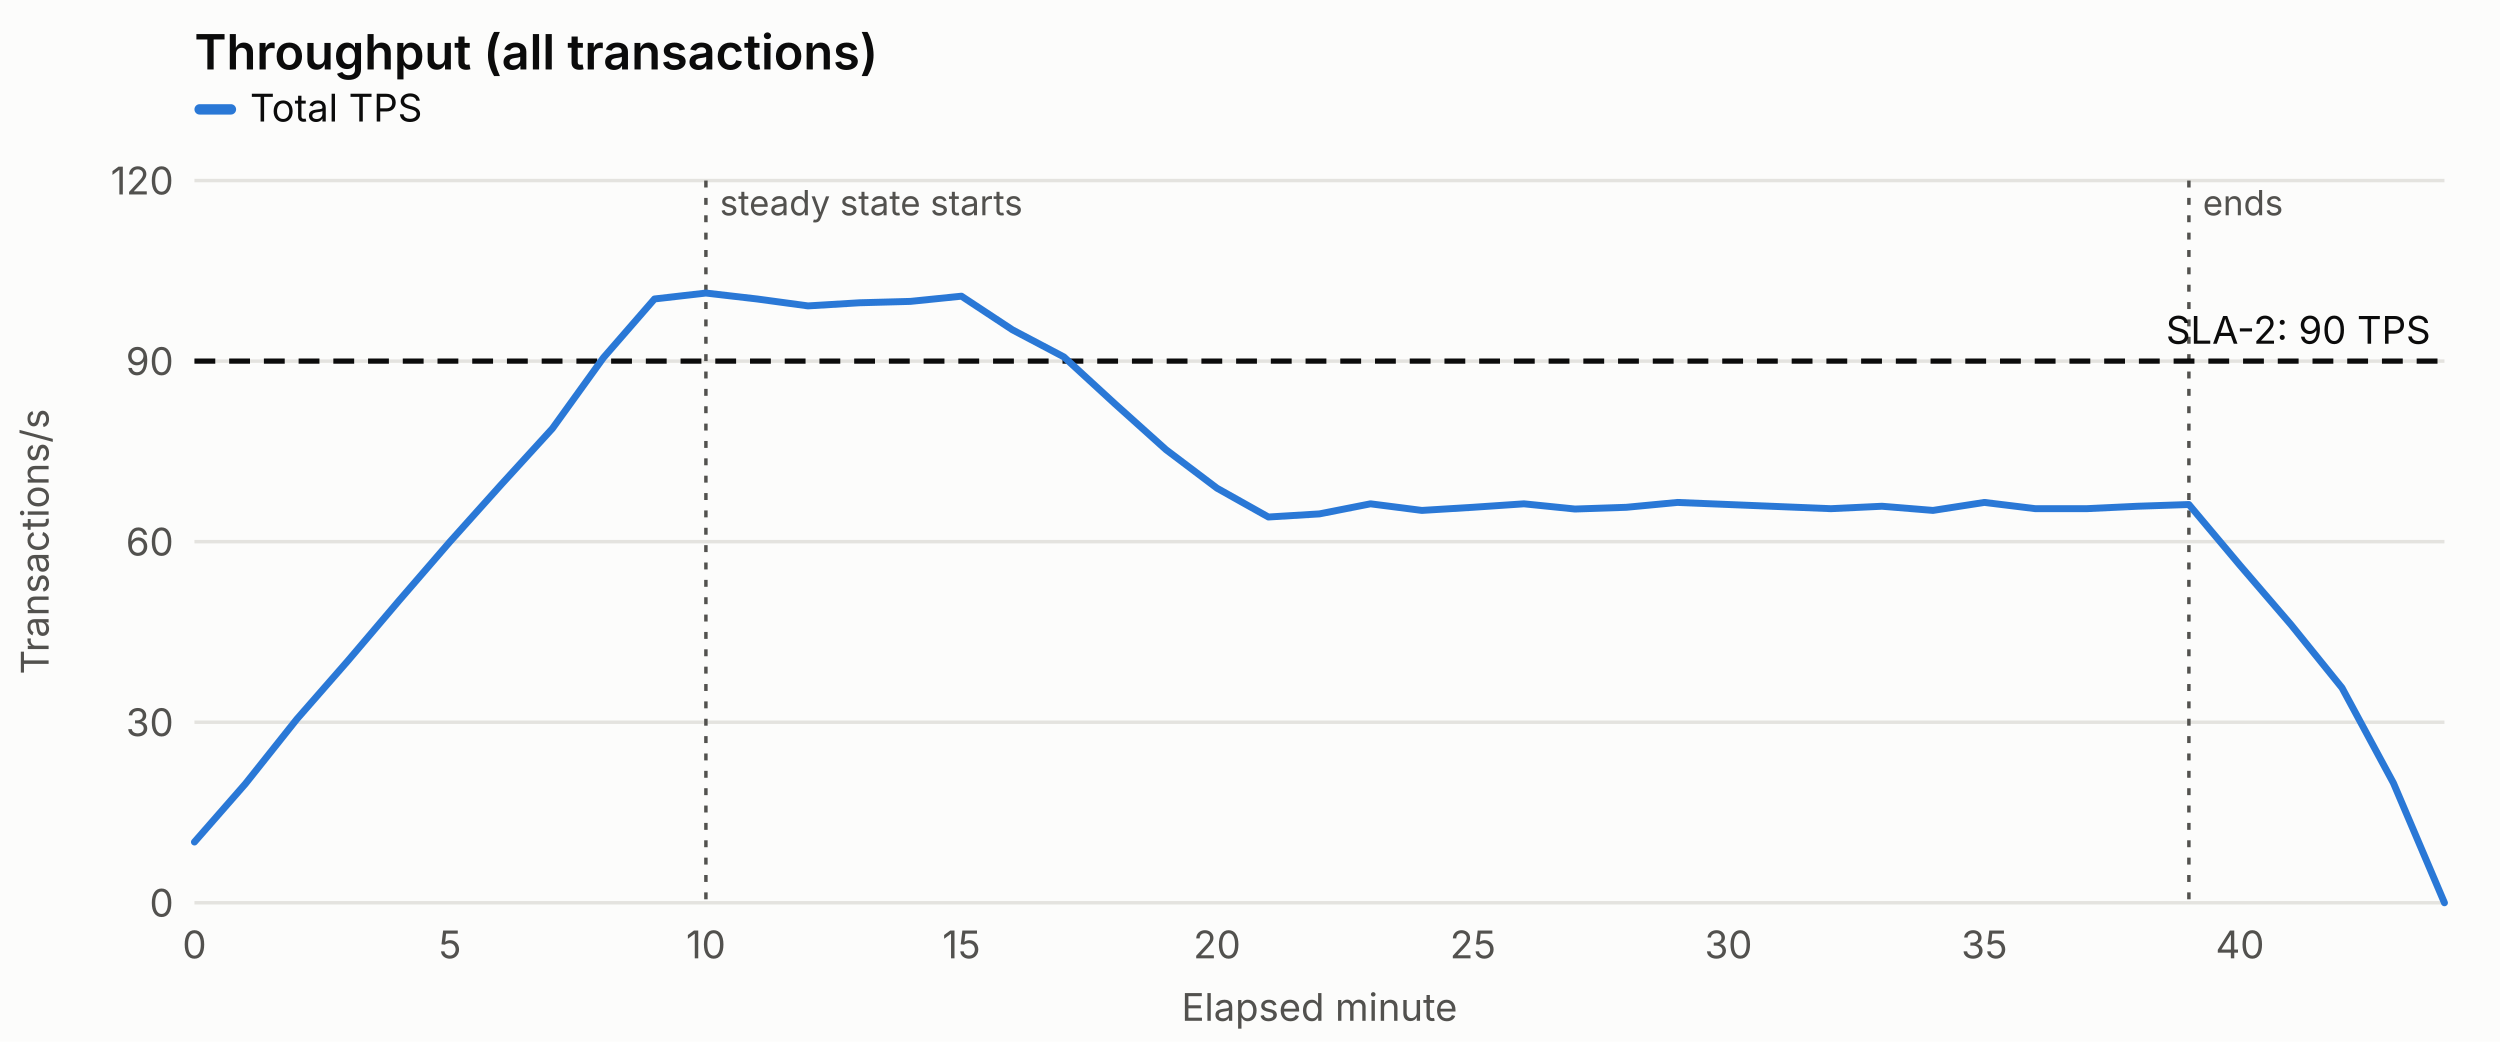
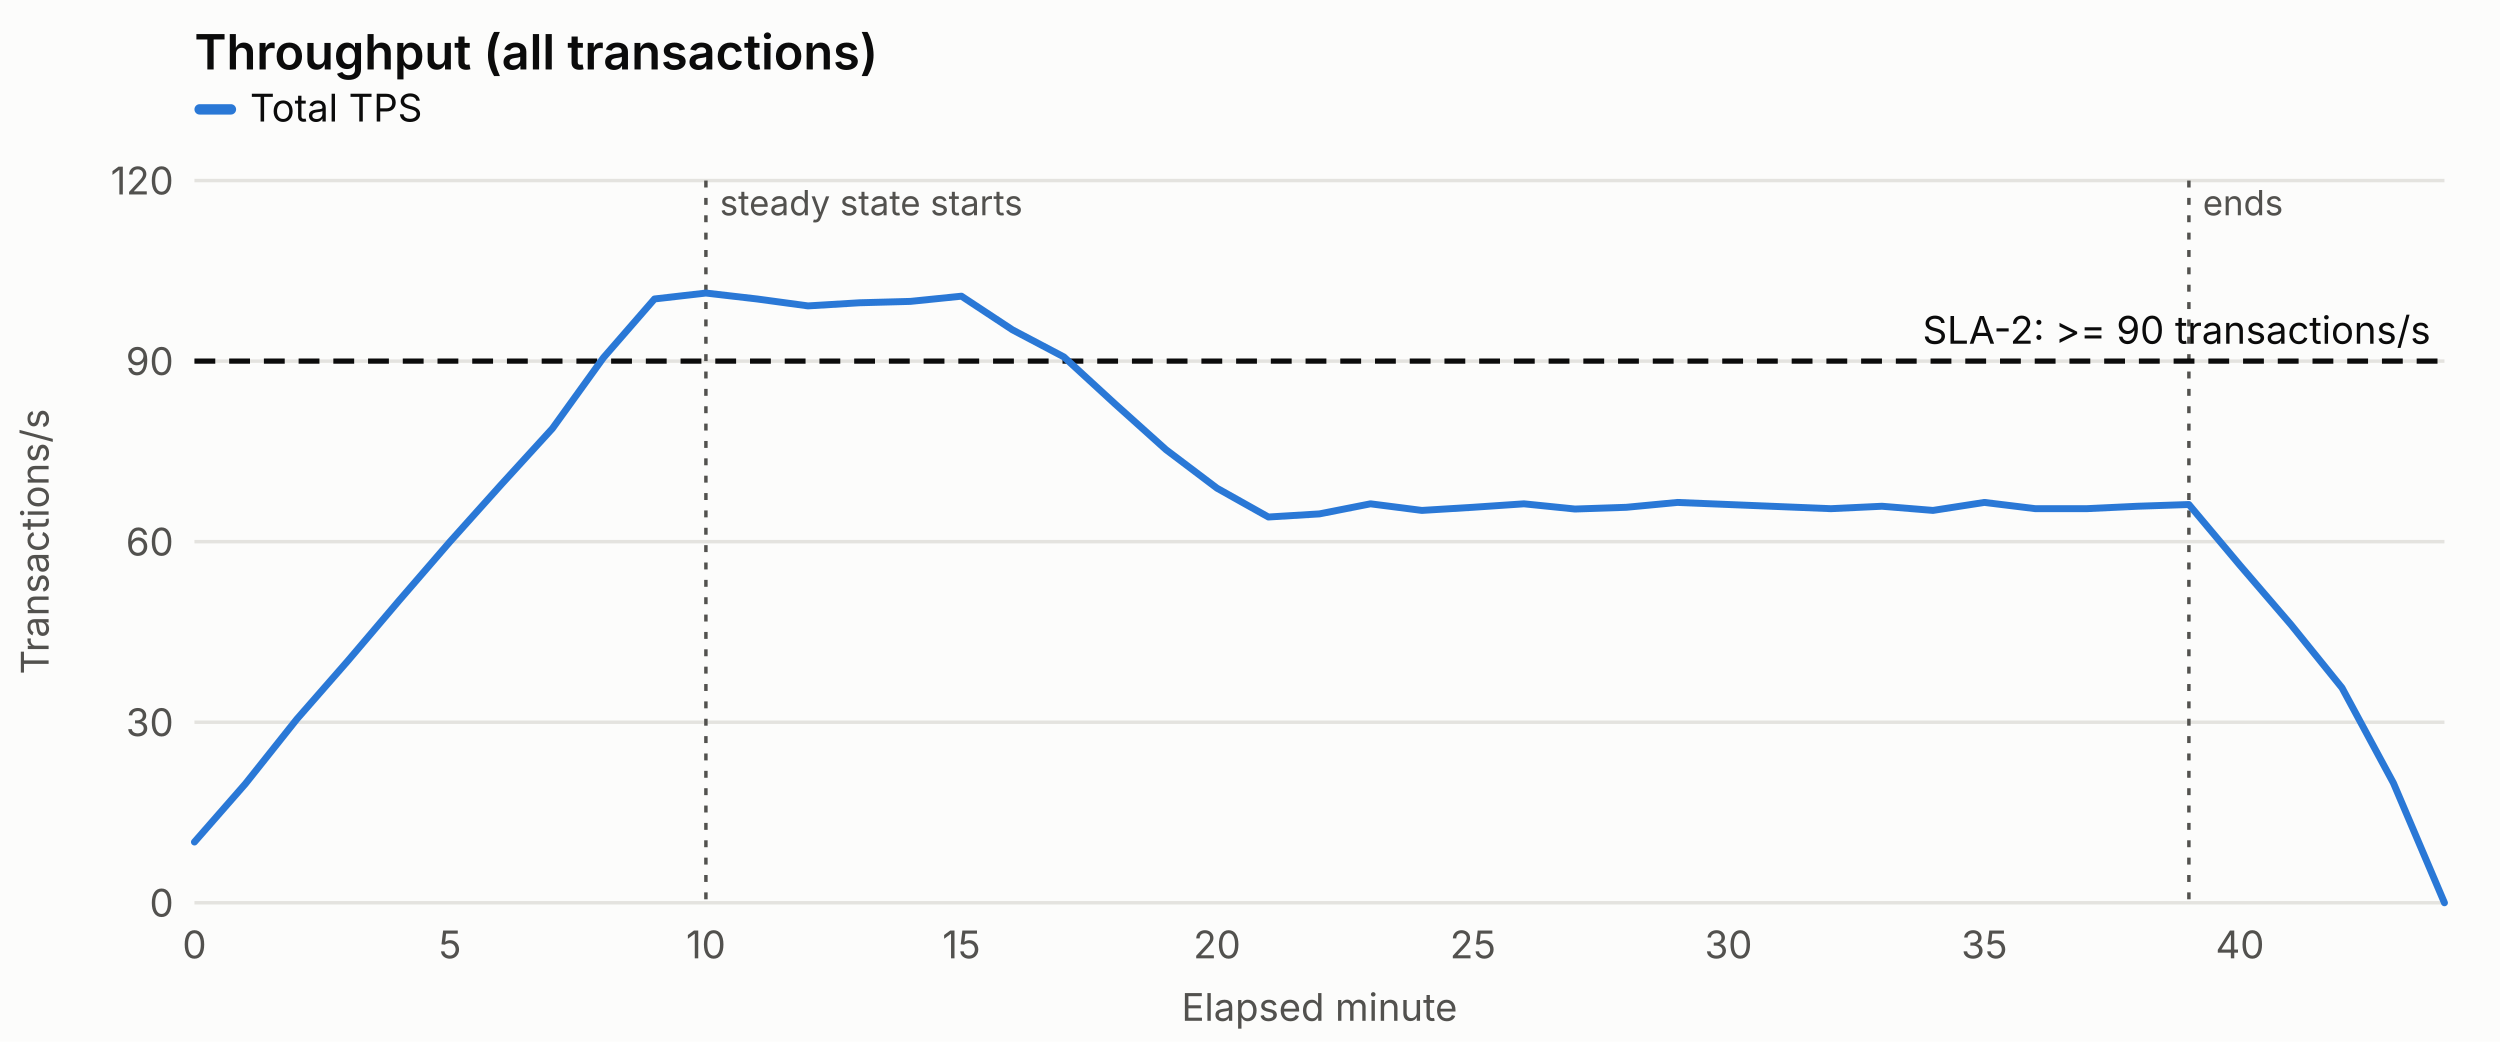
<svg xmlns="http://www.w3.org/2000/svg" viewBox="0 0 720 300" width="720" height="300" font-family="system-ui, -apple-system, Segoe UI, sans-serif" role="img" aria-label="Throughput (all transactions)">
  <rect width="720" height="300" fill="#fcfcfb" />
  <text x="56" y="20" font-size="14" font-weight="600" fill="#0b0b0b">Throughput (all transactions)</text>
  <line x1="56" x2="704" y1="260.0" y2="260.0" stroke="#e4e3df" stroke-width="1" />
  <text x="50" y="264.0" font-size="11" fill="#52514e" text-anchor="end">0</text>
  <line x1="56" x2="704" y1="208.0" y2="208.0" stroke="#e4e3df" stroke-width="1" />
  <text x="50" y="212.0" font-size="11" fill="#52514e" text-anchor="end">30</text>
  <line x1="56" x2="704" y1="156.0" y2="156.0" stroke="#e4e3df" stroke-width="1" />
  <text x="50" y="160.0" font-size="11" fill="#52514e" text-anchor="end">60</text>
  <line x1="56" x2="704" y1="104.0" y2="104.0" stroke="#e4e3df" stroke-width="1" />
  <text x="50" y="108.0" font-size="11" fill="#52514e" text-anchor="end">90</text>
  <line x1="56" x2="704" y1="52.0" y2="52.0" stroke="#e4e3df" stroke-width="1" />
  <text x="50" y="56.0" font-size="11" fill="#52514e" text-anchor="end">120</text>
  <text x="56.0" y="276" font-size="11" fill="#52514e" text-anchor="middle">0</text>
  <text x="129.6" y="276" font-size="11" fill="#52514e" text-anchor="middle">5</text>
  <text x="203.3" y="276" font-size="11" fill="#52514e" text-anchor="middle">10</text>
  <text x="276.9" y="276" font-size="11" fill="#52514e" text-anchor="middle">15</text>
  <text x="350.5" y="276" font-size="11" fill="#52514e" text-anchor="middle">20</text>
  <text x="424.2" y="276" font-size="11" fill="#52514e" text-anchor="middle">25</text>
  <text x="497.8" y="276" font-size="11" fill="#52514e" text-anchor="middle">30</text>
  <text x="571.5" y="276" font-size="11" fill="#52514e" text-anchor="middle">35</text>
  <text x="645.1" y="276" font-size="11" fill="#52514e" text-anchor="middle">40</text>
  <text x="380.0" y="294" font-size="11" fill="#52514e" text-anchor="middle">Elapsed minute</text>
  <text x="14" y="156.0" font-size="11" fill="#52514e" text-anchor="middle" transform="rotate(-90 14 156.0)">Transactions/s</text>
  <line x1="203.3" x2="203.3" y1="52" y2="260" stroke="#52514e" stroke-width="1" stroke-dasharray="2 3" />
  <text x="207.3" y="62" font-size="10" fill="#52514e">steady state starts</text>
  <line x1="630.4" x2="630.4" y1="52" y2="260" stroke="#52514e" stroke-width="1" stroke-dasharray="2 3" />
  <text x="634.4" y="62" font-size="10" fill="#52514e">ends</text>
  <line x1="56" x2="704" y1="104.0" y2="104.0" stroke="#0b0b0b" stroke-width="1.5" stroke-dasharray="6 4" />
-   <text x="700" y="99.0" font-size="11" fill="#0b0b0b" text-anchor="end">SLA-2: 90 TPS</text>
+   <text x="700" y="99.0" font-size="11" fill="#0b0b0b" text-anchor="end">SLA-2: &gt;= 90 transactions/s</text>
  <polyline points="56.0,242.5 70.7,225.7 85.5,207.1 100.2,190.3 114.9,173.0 129.6,156.0 144.4,139.5 159.1,123.4 173.8,103.0 188.5,86.1 203.3,84.4 218.0,86.1 232.7,88.1 247.5,87.2 262.2,86.8 276.9,85.3 291.6,95.0 306.4,102.8 321.1,116.3 335.8,129.5 350.5,140.6 365.3,148.9 380.0,148.0 394.7,145.1 409.5,147.0 424.2,146.1 438.9,145.1 453.6,146.6 468.4,146.1 483.1,144.7 497.8,145.3 512.5,145.9 527.3,146.5 542.0,145.8 556.7,147.0 571.5,144.7 586.2,146.5 600.9,146.5 615.6,145.8 630.4,145.3 645.1,162.8 659.8,179.9 674.5,198.1 689.3,225.5 704.0,260.0" fill="none" stroke="#2a78d6" stroke-width="2" stroke-linejoin="round" stroke-linecap="round" />
  <rect x="56" y="30" width="12" height="3" rx="1.5" fill="#2a78d6" />
  <text x="72" y="35" font-size="11" fill="#0b0b0b">Total TPS</text>
</svg>
